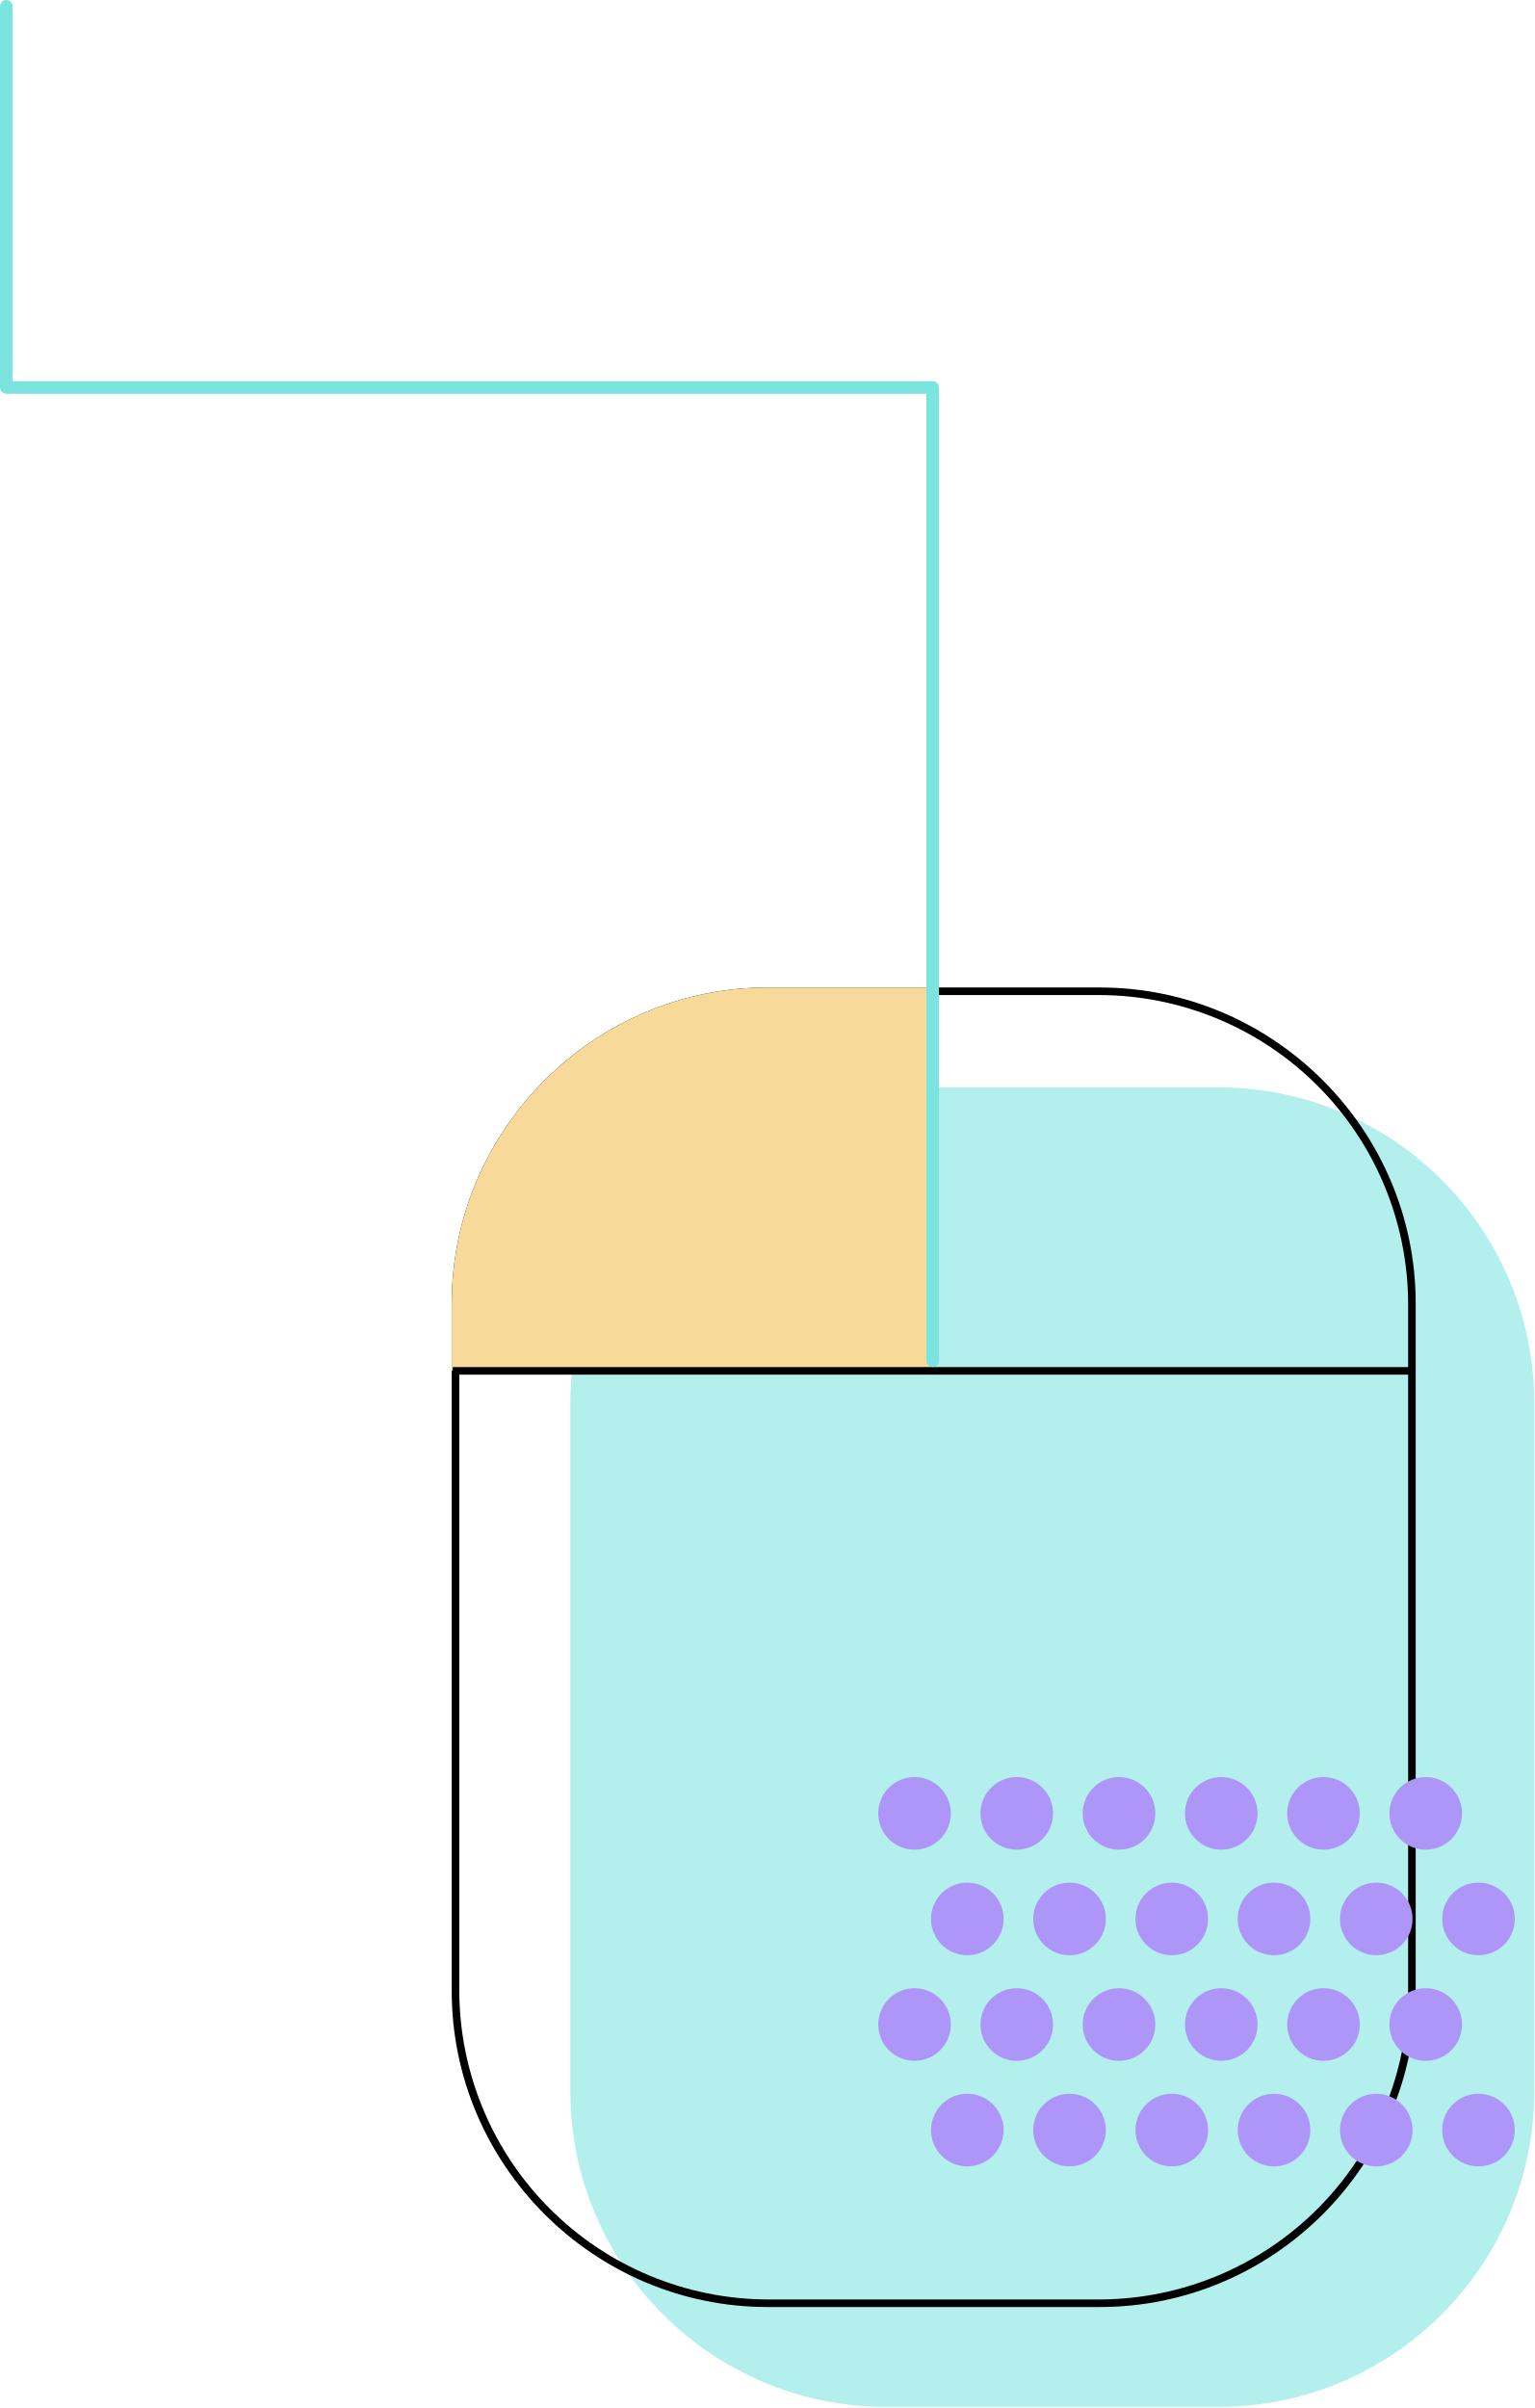
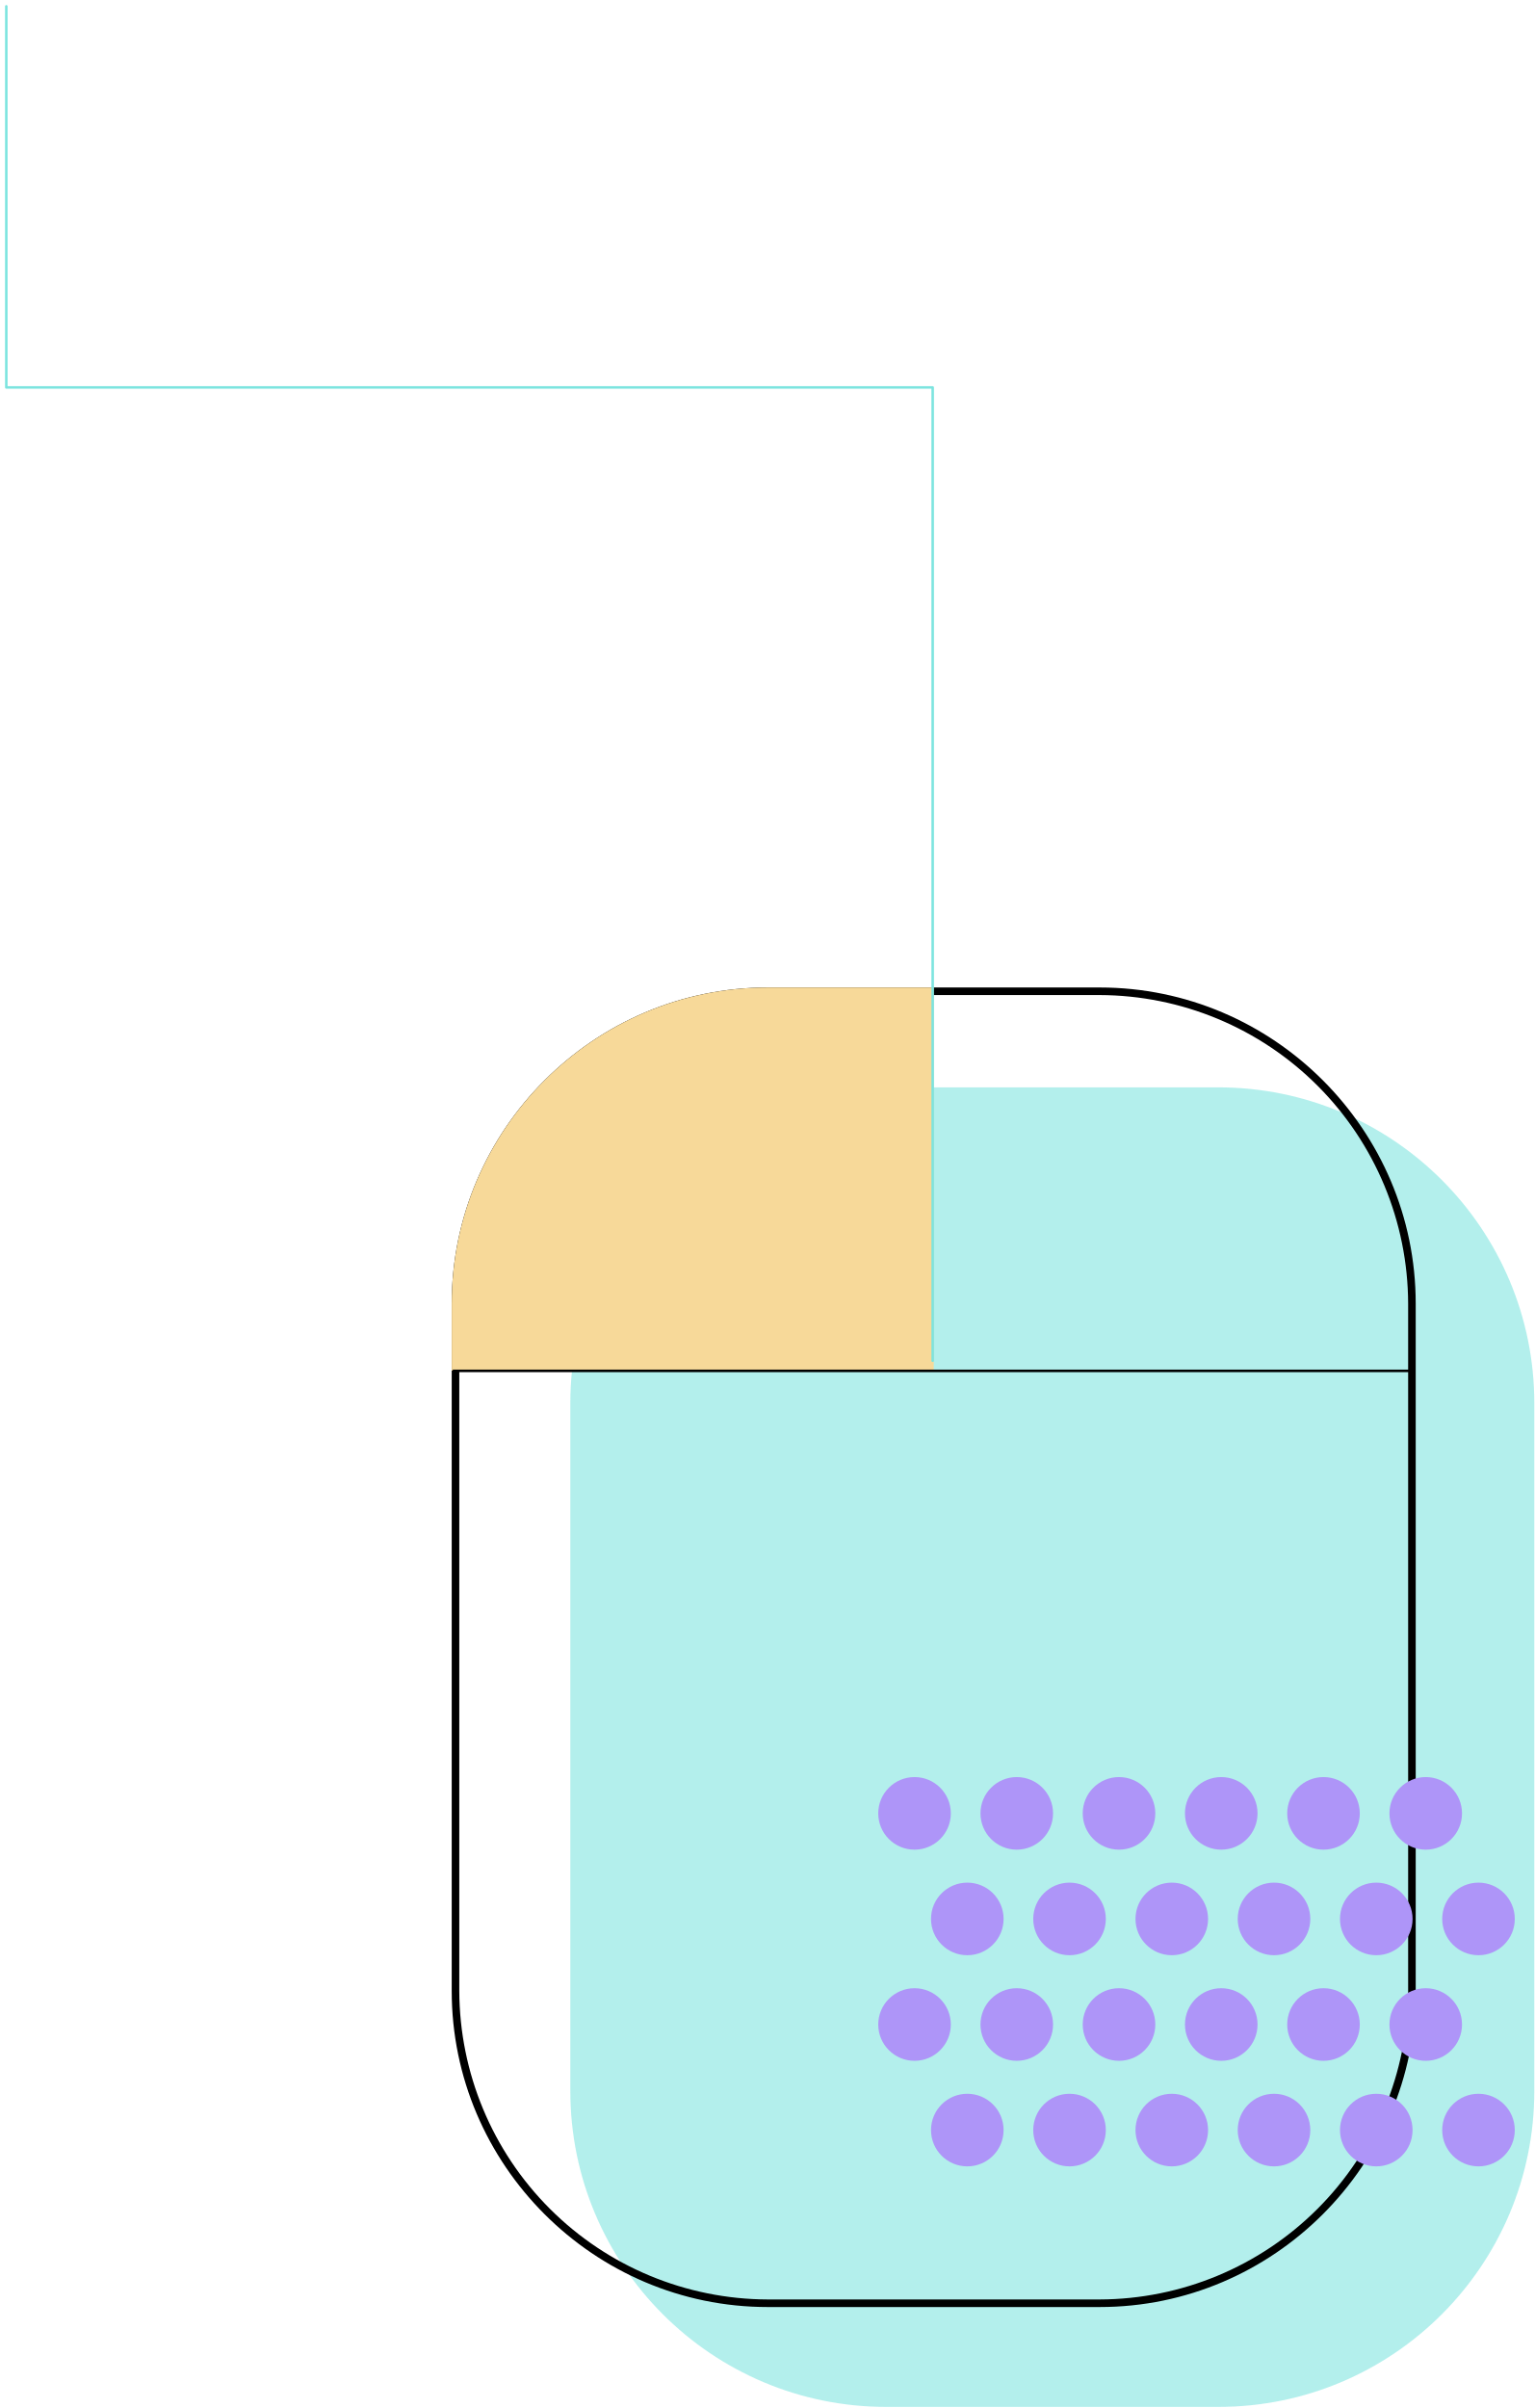
<svg xmlns="http://www.w3.org/2000/svg" width="608" height="954" viewBox="0 0 608 954" fill="none">
  <g opacity="0.76">
    <path opacity="0.76" d="M482.78 430.79H351.22C282.063 430.79 226 486.853 226 556.01V828.35C226 897.507 282.063 953.57 351.22 953.57H482.78C551.937 953.57 608 897.507 608 828.35V556.01C608 486.853 551.937 430.79 482.78 430.79Z" fill="#7CE4DF" />
  </g>
  <path d="M435.78 394.22C468.163 394.323 499.191 407.233 522.089 430.131C544.987 453.03 557.897 484.057 558 516.44V788.78C557.897 821.163 544.987 852.191 522.089 875.089C499.191 897.988 468.163 910.897 435.78 911H304.22C271.837 910.897 240.809 897.988 217.911 875.089C195.013 852.191 182.103 821.163 182 788.78V516.44C182.103 484.057 195.013 453.03 217.911 430.131C240.809 407.233 271.837 394.323 304.22 394.22H435.78ZM435.78 391.22H304.22C235.35 391.22 179 447.57 179 516.44V788.78C179 857.65 235.35 914 304.22 914H435.78C504.65 914 561 857.65 561 788.78V516.44C561 447.57 504.65 391.22 435.78 391.22Z" fill="black" />
  <path d="M370 391.22H304.22C235.35 391.22 179 447.57 179 516.44V543H370V391.22Z" fill="#F7D999" />
-   <path d="M179.41 543.11H560.59" stroke="black" stroke-width="3" stroke-miterlimit="10" />
-   <path d="M369.59 539.11V153.5H2.5V2.5" stroke="#7CE4DF" stroke-width="5" stroke-linecap="round" stroke-linejoin="round" />
+   <path d="M179.41 543.11H560.59" stroke="black" strokeWidth="3" strokeMiterlimit="10" />
+   <path d="M369.59 539.11V153.5H2.5V2.5" stroke="#7CE4DF" strokeWidth="5" stroke-linecap="round" stroke-linejoin="round" />
  <path d="M362.4 732.8C370.342 732.8 376.78 726.362 376.78 718.42C376.78 710.478 370.342 704.04 362.4 704.04C354.458 704.04 348.02 710.478 348.02 718.42C348.02 726.362 354.458 732.8 362.4 732.8Z" fill="#AE95F8" />
  <path d="M402.91 732.8C410.852 732.8 417.29 726.362 417.29 718.42C417.29 710.478 410.852 704.04 402.91 704.04C394.968 704.04 388.53 710.478 388.53 718.42C388.53 726.362 394.968 732.8 402.91 732.8Z" fill="#AE95F8" />
  <path d="M443.43 732.8C451.372 732.8 457.81 726.362 457.81 718.42C457.81 710.478 451.372 704.04 443.43 704.04C435.488 704.04 429.05 710.478 429.05 718.42C429.05 726.362 435.488 732.8 443.43 732.8Z" fill="#AE95F8" />
  <path d="M483.94 732.8C491.882 732.8 498.32 726.362 498.32 718.42C498.32 710.478 491.882 704.04 483.94 704.04C475.998 704.04 469.56 710.478 469.56 718.42C469.56 726.362 475.998 732.8 483.94 732.8Z" fill="#AE95F8" />
  <path d="M524.46 732.8C532.402 732.8 538.84 726.362 538.84 718.42C538.84 710.478 532.402 704.04 524.46 704.04C516.518 704.04 510.08 710.478 510.08 718.42C510.08 726.362 516.518 732.8 524.46 732.8Z" fill="#AE95F8" />
  <path d="M564.97 732.8C572.912 732.8 579.35 726.362 579.35 718.42C579.35 710.478 572.912 704.04 564.97 704.04C557.028 704.04 550.59 710.478 550.59 718.42C550.59 726.362 557.028 732.8 564.97 732.8Z" fill="#AE95F8" />
  <path d="M362.4 816.45C370.342 816.45 376.78 810.012 376.78 802.07C376.78 794.128 370.342 787.69 362.4 787.69C354.458 787.69 348.02 794.128 348.02 802.07C348.02 810.012 354.458 816.45 362.4 816.45Z" fill="#AE95F8" />
  <path d="M402.91 816.45C410.852 816.45 417.29 810.012 417.29 802.07C417.29 794.128 410.852 787.69 402.91 787.69C394.968 787.69 388.53 794.128 388.53 802.07C388.53 810.012 394.968 816.45 402.91 816.45Z" fill="#AE95F8" />
  <path d="M443.43 816.45C451.372 816.45 457.81 810.012 457.81 802.07C457.81 794.128 451.372 787.69 443.43 787.69C435.488 787.69 429.05 794.128 429.05 802.07C429.05 810.012 435.488 816.45 443.43 816.45Z" fill="#AE95F8" />
  <path d="M483.94 816.45C491.882 816.45 498.32 810.012 498.32 802.07C498.32 794.128 491.882 787.69 483.94 787.69C475.998 787.69 469.56 794.128 469.56 802.07C469.56 810.012 475.998 816.45 483.94 816.45Z" fill="#AE95F8" />
  <path d="M524.46 816.45C532.402 816.45 538.84 810.012 538.84 802.07C538.84 794.128 532.402 787.69 524.46 787.69C516.518 787.69 510.08 794.128 510.08 802.07C510.08 810.012 516.518 816.45 524.46 816.45Z" fill="#AE95F8" />
  <path d="M564.97 816.45C572.912 816.45 579.35 810.012 579.35 802.07C579.35 794.128 572.912 787.69 564.97 787.69C557.028 787.69 550.59 794.128 550.59 802.07C550.59 810.012 557.028 816.45 564.97 816.45Z" fill="#AE95F8" />
  <path d="M383.31 774.62C391.252 774.62 397.69 768.182 397.69 760.24C397.69 752.298 391.252 745.86 383.31 745.86C375.368 745.86 368.93 752.298 368.93 760.24C368.93 768.182 375.368 774.62 383.31 774.62Z" fill="#AE95F8" />
  <path d="M423.82 774.62C431.762 774.62 438.2 768.182 438.2 760.24C438.2 752.298 431.762 745.86 423.82 745.86C415.878 745.86 409.44 752.298 409.44 760.24C409.44 768.182 415.878 774.62 423.82 774.62Z" fill="#AE95F8" />
  <path d="M464.34 774.62C472.282 774.62 478.72 768.182 478.72 760.24C478.72 752.298 472.282 745.86 464.34 745.86C456.398 745.86 449.96 752.298 449.96 760.24C449.96 768.182 456.398 774.62 464.34 774.62Z" fill="#AE95F8" />
  <path d="M504.85 774.62C512.792 774.62 519.23 768.182 519.23 760.24C519.23 752.298 512.792 745.86 504.85 745.86C496.908 745.86 490.47 752.298 490.47 760.24C490.47 768.182 496.908 774.62 504.85 774.62Z" fill="#AE95F8" />
  <path d="M545.37 774.62C553.312 774.62 559.75 768.182 559.75 760.24C559.75 752.298 553.312 745.86 545.37 745.86C537.428 745.86 530.99 752.298 530.99 760.24C530.99 768.182 537.428 774.62 545.37 774.62Z" fill="#AE95F8" />
  <path d="M585.88 774.62C593.822 774.62 600.26 768.182 600.26 760.24C600.26 752.298 593.822 745.86 585.88 745.86C577.938 745.86 571.5 752.298 571.5 760.24C571.5 768.182 577.938 774.62 585.88 774.62Z" fill="#AE95F8" />
  <path d="M383.31 858.27C391.252 858.27 397.69 851.832 397.69 843.89C397.69 835.948 391.252 829.51 383.31 829.51C375.368 829.51 368.93 835.948 368.93 843.89C368.93 851.832 375.368 858.27 383.31 858.27Z" fill="#AE95F8" />
  <path d="M423.82 858.27C431.762 858.27 438.2 851.832 438.2 843.89C438.2 835.948 431.762 829.51 423.82 829.51C415.878 829.51 409.44 835.948 409.44 843.89C409.44 851.832 415.878 858.27 423.82 858.27Z" fill="#AE95F8" />
  <path d="M464.34 858.27C472.282 858.27 478.72 851.832 478.72 843.89C478.72 835.948 472.282 829.51 464.34 829.51C456.398 829.51 449.96 835.948 449.96 843.89C449.96 851.832 456.398 858.27 464.34 858.27Z" fill="#AE95F8" />
  <path d="M504.85 858.27C512.792 858.27 519.23 851.832 519.23 843.89C519.23 835.948 512.792 829.51 504.85 829.51C496.908 829.51 490.47 835.948 490.47 843.89C490.47 851.832 496.908 858.27 504.85 858.27Z" fill="#AE95F8" />
  <path d="M545.37 858.27C553.312 858.27 559.75 851.832 559.75 843.89C559.75 835.948 553.312 829.51 545.37 829.51C537.428 829.51 530.99 835.948 530.99 843.89C530.99 851.832 537.428 858.27 545.37 858.27Z" fill="#AE95F8" />
  <path d="M585.88 858.27C593.822 858.27 600.26 851.832 600.26 843.89C600.26 835.948 593.822 829.51 585.88 829.51C577.938 829.51 571.5 835.948 571.5 843.89C571.5 851.832 577.938 858.27 585.88 858.27Z" fill="#AE95F8" />
</svg>
